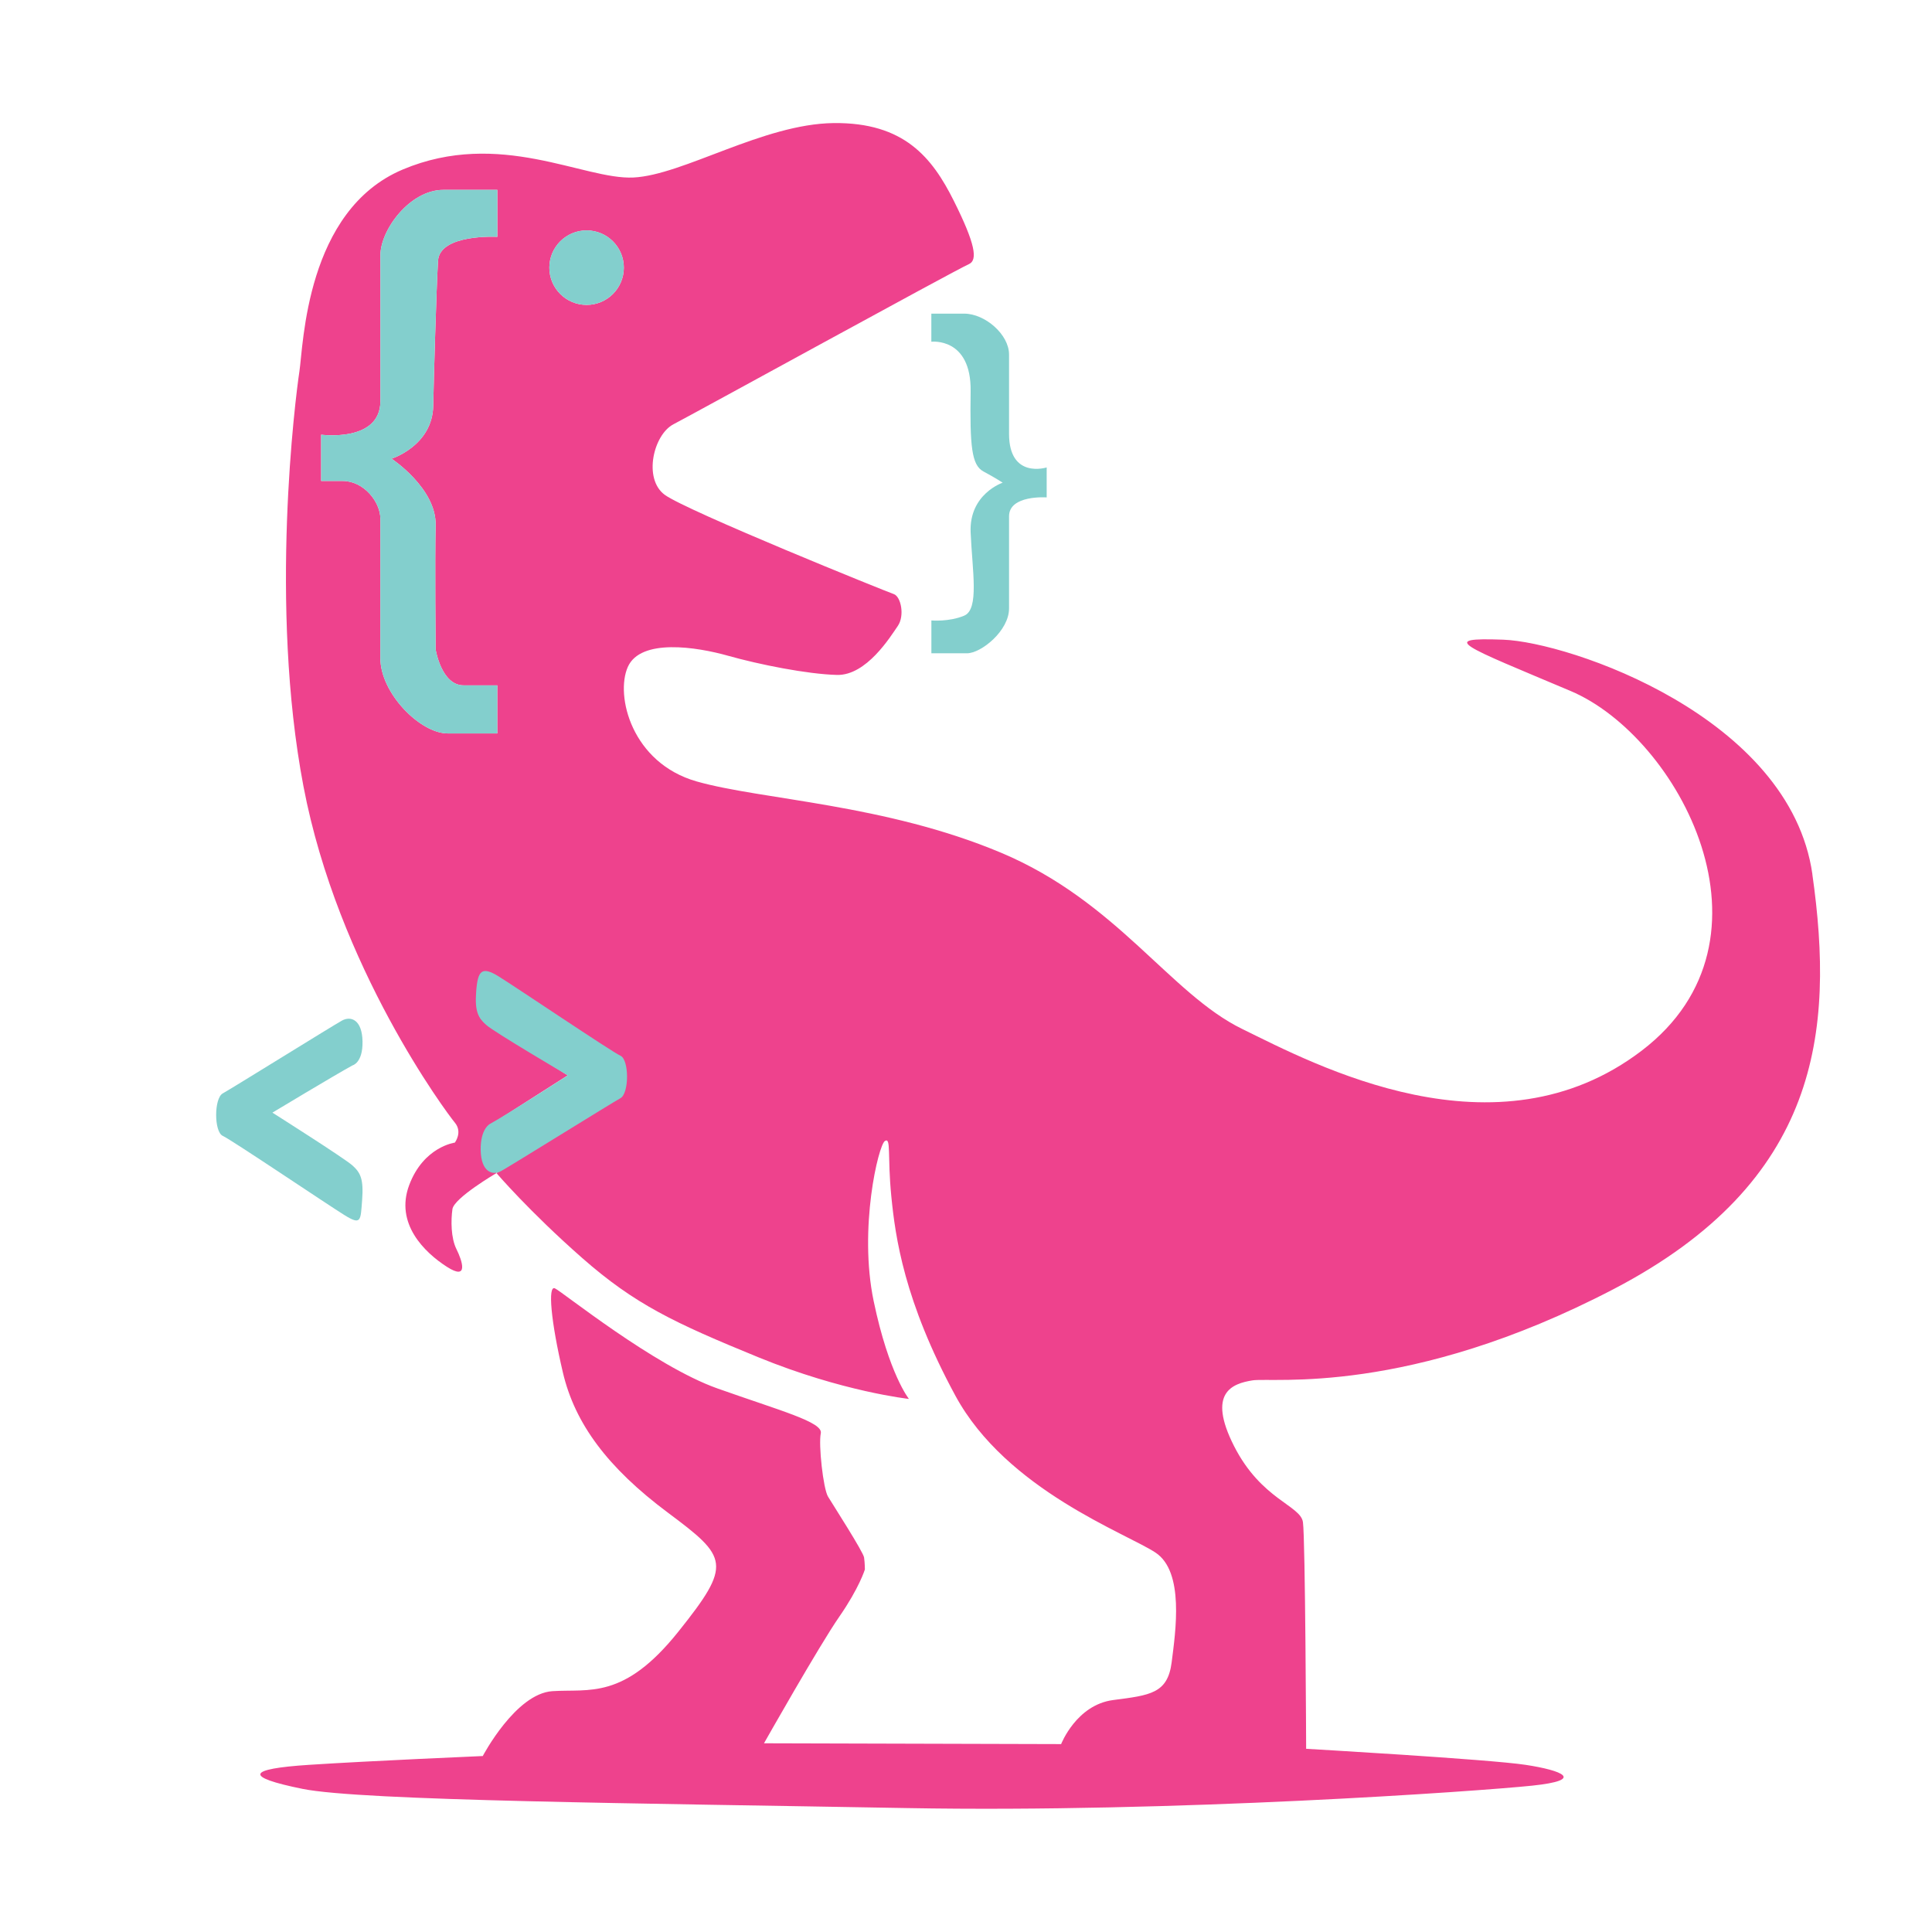
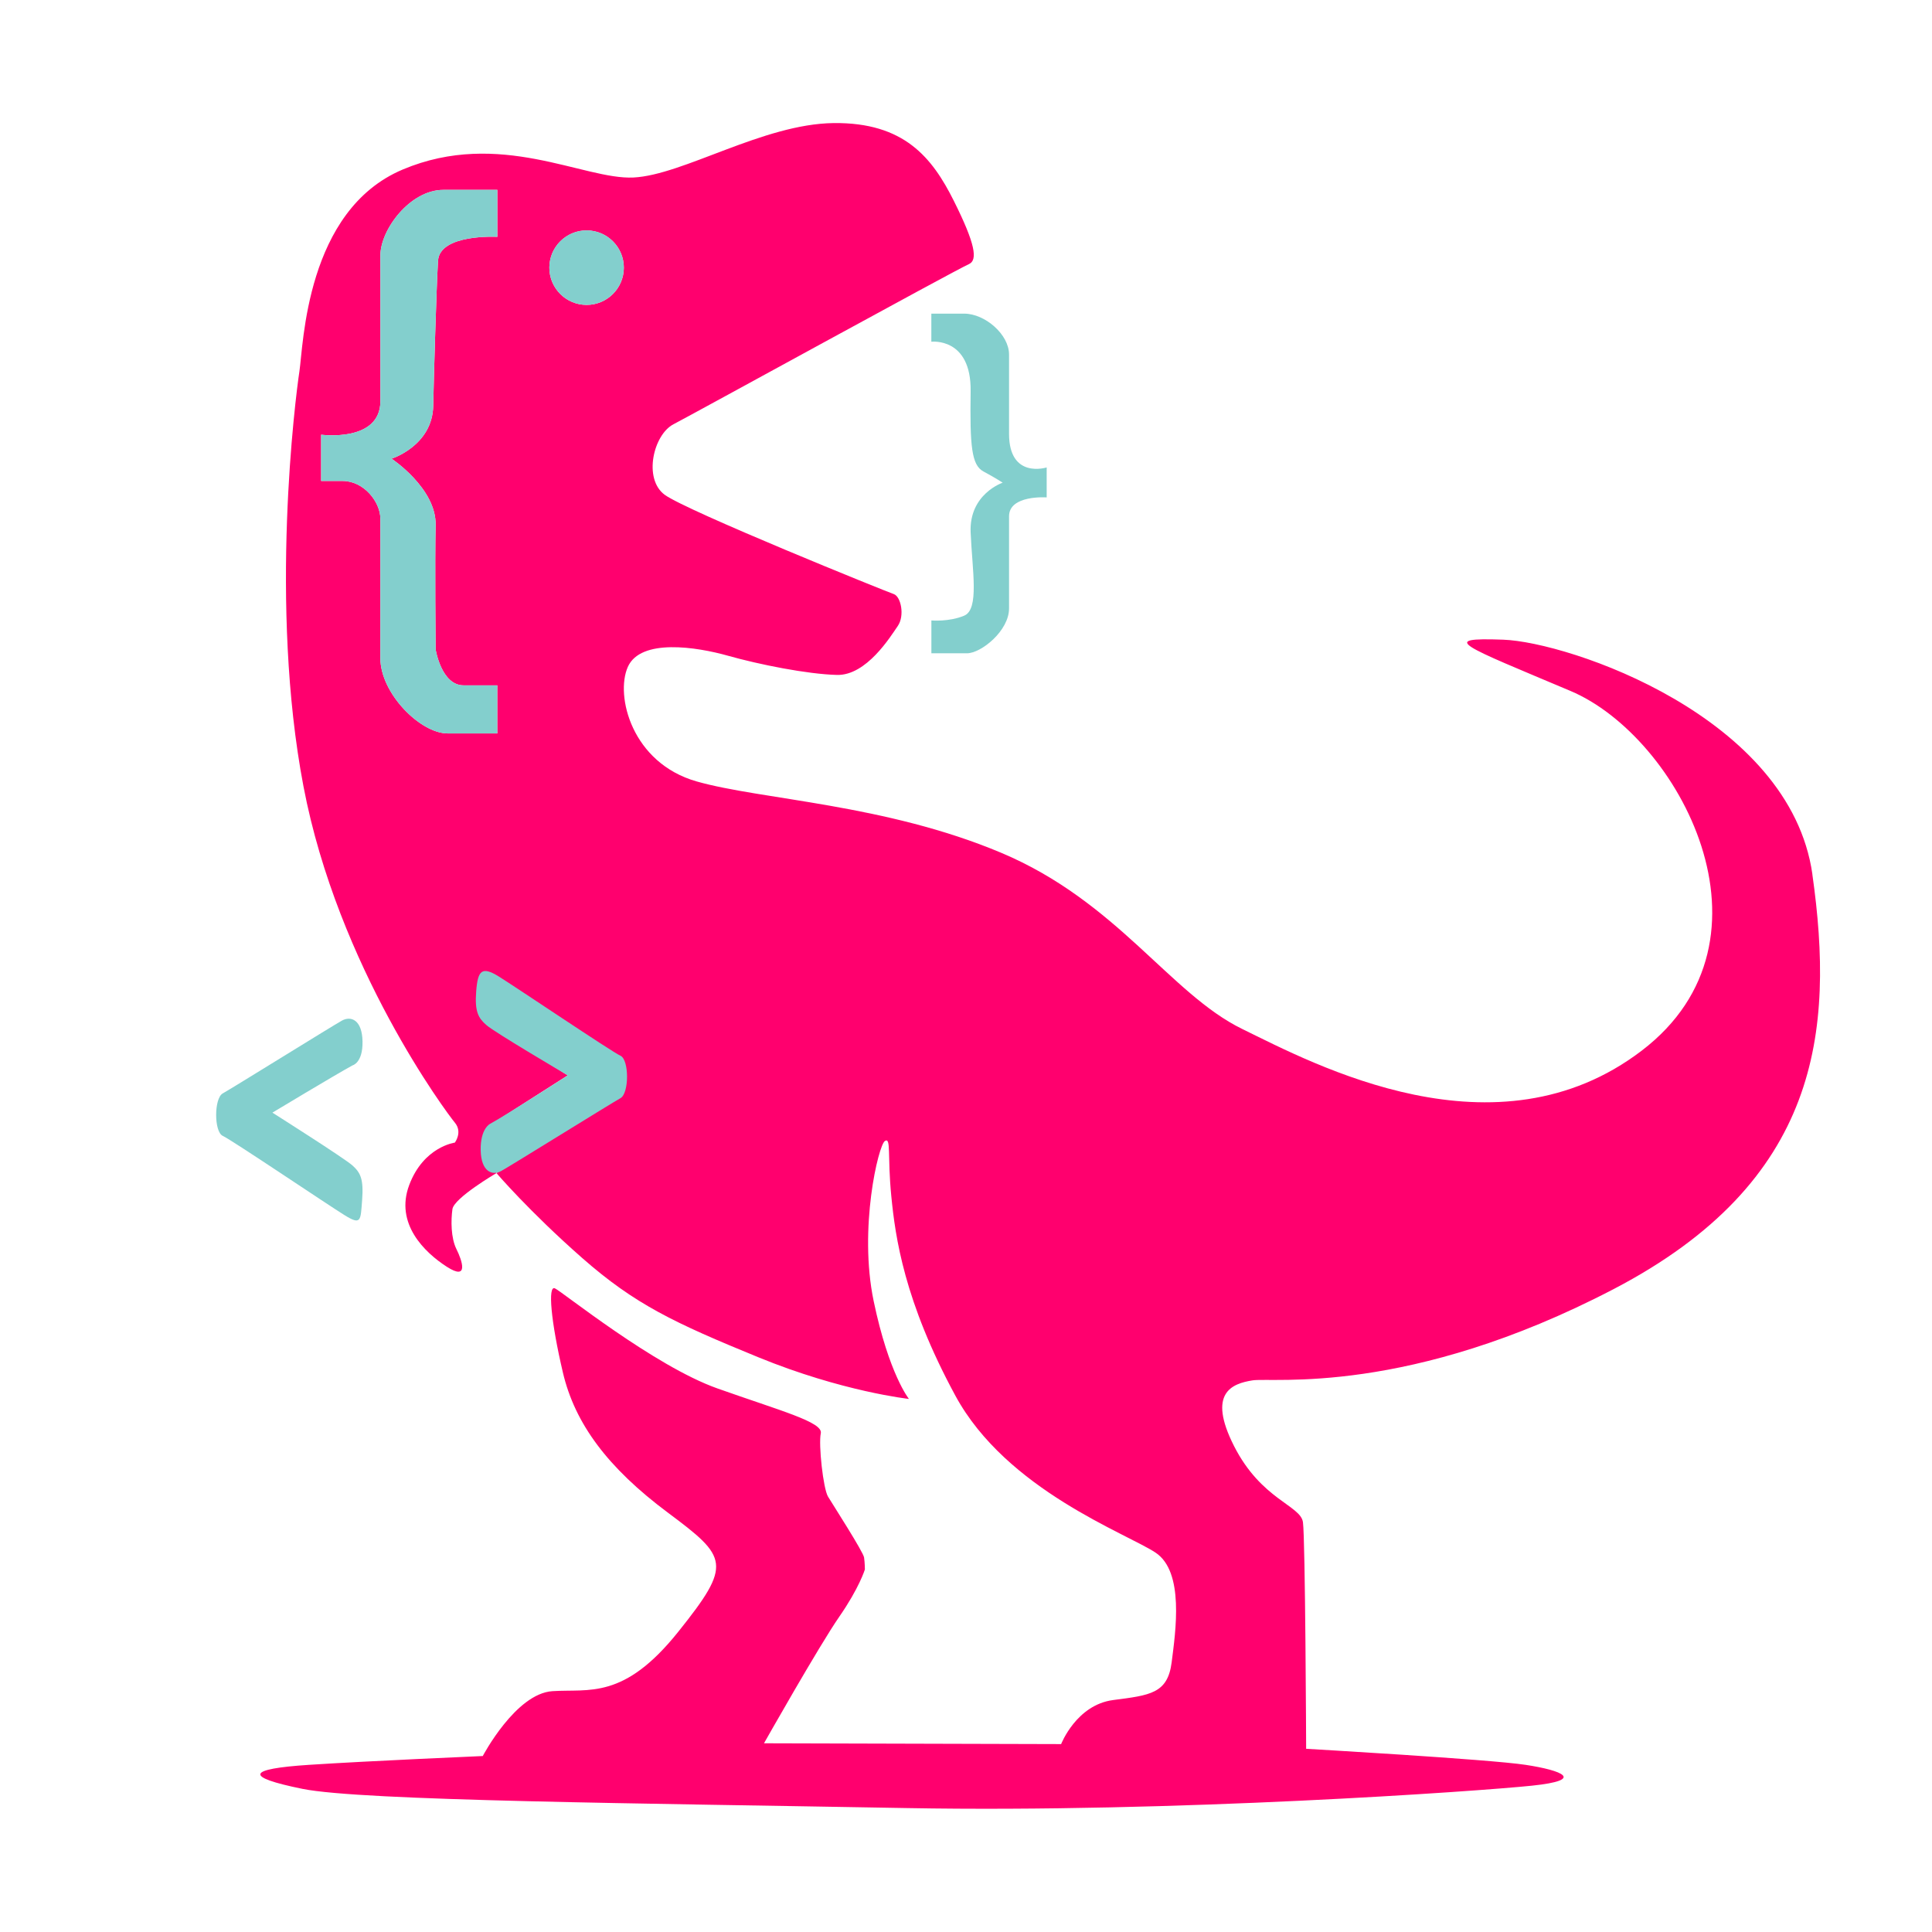
<svg xmlns="http://www.w3.org/2000/svg" id="uuid-d2d6db95-7694-464c-97ec-ee969f851cbc" data-name="Layer 1" viewBox="0 0 500 500">
-   <circle cx="143.42" cy="60.05" r=".41" style="fill: #2fb885;" />
-   <path d="M469.05,226.28c-5.8-40.83-63.01-60.11-80.01-60.73-17-.62-10.57,1.45,17.41,13.27,27.98,11.81,56.17,64.26,18.45,93.07-37.72,28.81-84.78,3.52-103.43-5.6-18.66-9.12-32.34-32.96-62.39-45.6-30.06-12.64-61.98-13.68-78.77-18.45-16.79-4.77-21.14-22.18-17.83-29.64,3.32-7.46,17.83-5.18,25.91-2.9,8.08,2.28,20.52,4.77,28.19,4.97,7.67.21,13.89-9.95,15.75-12.64,1.87-2.69.83-7.67-1.04-8.29s-53.69-21.56-59.28-25.7c-5.6-4.15-2.9-15.55,2.28-18.24,5.18-2.69,72.18-39.5,76.49-41.46,2.28-1.04,1.66-5.18-3.94-16.38-5.6-11.19-12.85-20.31-31.09-20.11-18.24.21-38.97,13.47-51.82,14.09s-34.62-12.64-59.7-2.07c-25.08,10.57-25.7,45.39-26.74,52.23-1.04,6.84-7.88,60.53,1.04,107.37,8.91,46.84,37.1,84.57,39.18,87.06,2.07,2.49,0,5.18,0,5.18,0,0-8.08,1.04-11.81,10.99-3.73,9.95,3.94,17.41,9.74,21.14,5.8,3.73,3.94-1.66,2.49-4.56-1.45-2.9-1.45-7.46-1.04-10.36.41-2.9,11.4-9.33,11.4-9.33,0,0-1.87-3.32-1.87-7.46s.83-5.39.83-5.39l19.48-12.44s-14.3-9.12-19.28-12.02c-4.97-2.9-4.15-4.97-3.73-9.74s3.73-4.15,3.73-4.15l33.16,21.35.21,9.12-32.54,20.73s8.5,9.95,22.18,21.97c13.68,12.02,23.84,16.79,45.6,25.7s38.97,10.78,38.97,10.78c0,0-5.18-6.43-9.12-25.29-3.94-18.86,1.24-40.42,2.9-41.46,1.66-1.04.62,3.73,1.66,14.3,1.04,10.57,3.32,27.15,16.58,51.61,13.27,24.46,44.36,35.65,51.82,40.63,7.46,4.97,5.18,20.31,4.15,28.4-1.04,8.08-5.6,8.5-15.13,9.74s-13.47,11.4-13.47,11.4l-76.9-.21s14.3-25.29,19.48-32.75c5.18-7.46,6.63-12.23,6.63-12.23,0,0,0-1.66-.21-3.11s-8.08-13.68-9.33-15.75-2.49-13.47-1.87-16.38c.62-2.9-10.36-5.8-26.74-11.61-16.38-5.8-40.21-25.08-42.08-25.91-1.87-.83-1.04,8.5,2.07,21.76,3.11,13.27,11.61,24.67,27.15,36.27,15.55,11.61,16.79,13.27,2.69,30.88-14.09,17.62-23.01,14.72-32.54,15.34s-18.03,16.79-18.03,16.79c0,0-29.02,1.24-44.98,2.28-15.96,1.04-17,3.11-1.66,6.22,15.34,3.11,87.68,3.73,156.5,4.97,68.82,1.24,147.79-4.35,161.68-5.8,13.89-1.45,7.88-3.94-1.66-5.39-9.53-1.45-56.79-4.15-56.79-4.15,0,0-.21-54.31-.83-58.66-.62-4.35-10.78-5.8-17.83-19.69-7.05-13.89-.41-16.17,4.77-17,5.18-.83,40.21,4.15,93.48-23.63,53.27-27.78,57.21-66.54,51.41-107.37ZM128.7,61.29s-14.92-.83-15.34,6.22-1.11,30.68-1.24,37.52c-.21,10.36-10.78,13.68-10.78,13.68,0,0,11.61,7.67,11.4,17.2-.21,9.53,0,32.13,0,32.13,0,0,1.45,9.33,7.25,9.33h8.71v12.44h-12.85c-7.05,0-17.41-10.36-17.41-19.48v-36.07c0-4.35-4.25-9.79-9.79-9.79h-5.54v-11.97s15.34,2.07,15.34-8.71v-37.72c0-6.63,7.67-16.93,16.27-16.93h13.99v12.16ZM151.81,78.91c-5.32,0-9.64-4.32-9.64-9.64s4.32-9.64,9.64-9.64,9.64,4.32,9.64,9.64-4.32,9.64-9.64,9.64Z" style="fill: #ee428d;" />
+   <circle cx="143.42" cy="60.05" r=".41" style="fill: #00F5D4;" />
+   <path d="M469.05,226.28c-5.8-40.83-63.01-60.11-80.01-60.73-17-.62-10.57,1.45,17.41,13.27,27.98,11.81,56.17,64.26,18.45,93.07-37.72,28.81-84.78,3.52-103.43-5.6-18.66-9.12-32.34-32.96-62.39-45.6-30.06-12.64-61.98-13.68-78.77-18.45-16.79-4.77-21.14-22.18-17.83-29.64,3.32-7.46,17.83-5.18,25.91-2.9,8.08,2.28,20.52,4.77,28.19,4.97,7.67.21,13.89-9.95,15.75-12.64,1.87-2.69.83-7.67-1.04-8.29s-53.69-21.56-59.28-25.7c-5.6-4.15-2.9-15.55,2.28-18.24,5.18-2.69,72.18-39.5,76.49-41.46,2.28-1.04,1.66-5.18-3.94-16.38-5.6-11.19-12.85-20.31-31.09-20.11-18.24.21-38.97,13.47-51.82,14.09s-34.62-12.64-59.7-2.07c-25.08,10.57-25.7,45.39-26.74,52.23-1.04,6.84-7.88,60.53,1.04,107.37,8.91,46.84,37.1,84.57,39.18,87.06,2.07,2.49,0,5.18,0,5.18,0,0-8.08,1.04-11.81,10.99-3.73,9.95,3.94,17.41,9.74,21.14,5.8,3.73,3.94-1.66,2.49-4.56-1.45-2.9-1.45-7.46-1.04-10.36.41-2.9,11.4-9.33,11.4-9.33,0,0-1.87-3.32-1.87-7.46s.83-5.39.83-5.39l19.48-12.44s-14.3-9.12-19.28-12.02c-4.97-2.9-4.15-4.97-3.73-9.74s3.73-4.15,3.73-4.15l33.16,21.35.21,9.12-32.54,20.73s8.5,9.95,22.18,21.97c13.68,12.02,23.84,16.79,45.6,25.7s38.97,10.78,38.97,10.78c0,0-5.18-6.43-9.12-25.29-3.94-18.86,1.24-40.42,2.9-41.46,1.66-1.04.62,3.73,1.66,14.3,1.04,10.57,3.32,27.15,16.58,51.61,13.27,24.46,44.36,35.65,51.82,40.63,7.46,4.97,5.18,20.31,4.15,28.4-1.04,8.08-5.6,8.5-15.13,9.74s-13.47,11.4-13.47,11.4l-76.9-.21s14.3-25.29,19.48-32.75c5.18-7.46,6.63-12.23,6.63-12.23,0,0,0-1.66-.21-3.11s-8.08-13.68-9.33-15.75-2.49-13.47-1.87-16.38c.62-2.9-10.36-5.8-26.74-11.61-16.38-5.8-40.21-25.08-42.08-25.91-1.87-.83-1.04,8.5,2.07,21.76,3.11,13.27,11.61,24.67,27.15,36.27,15.55,11.61,16.79,13.27,2.69,30.88-14.09,17.62-23.01,14.72-32.54,15.34s-18.03,16.79-18.03,16.79c0,0-29.02,1.24-44.98,2.28-15.96,1.04-17,3.11-1.66,6.22,15.34,3.11,87.68,3.73,156.5,4.97,68.82,1.24,147.79-4.35,161.68-5.8,13.89-1.45,7.88-3.94-1.66-5.39-9.53-1.45-56.79-4.15-56.79-4.15,0,0-.21-54.31-.83-58.66-.62-4.35-10.78-5.8-17.83-19.69-7.05-13.89-.41-16.17,4.77-17,5.18-.83,40.21,4.15,93.48-23.63,53.27-27.78,57.21-66.54,51.41-107.37ZM128.7,61.29s-14.92-.83-15.34,6.22-1.11,30.68-1.24,37.52c-.21,10.36-10.78,13.68-10.78,13.68,0,0,11.61,7.67,11.4,17.2-.21,9.53,0,32.13,0,32.13,0,0,1.45,9.33,7.25,9.33h8.71v12.44h-12.85c-7.05,0-17.41-10.36-17.41-19.48v-36.07c0-4.35-4.25-9.79-9.79-9.79h-5.54v-11.97s15.34,2.07,15.34-8.71v-37.72c0-6.63,7.67-16.93,16.27-16.93h13.99v12.16ZM151.81,78.91c-5.32,0-9.64-4.32-9.64-9.64s4.32-9.64,9.64-9.64,9.64,4.32,9.64,9.64-4.32,9.64-9.64,9.64Z" style="fill: #FF006E;" />
  <path d="M241.04,88.44s10.36-1.24,10.16,12.85.21,19.07,3.32,20.73,4.97,2.9,4.97,2.9c0,0-8.71,2.9-8.29,12.85s2.28,19.9-1.66,21.56-8.5,1.24-8.5,1.24v8.5h9.22c3.63,0,10.88-5.8,10.88-11.61v-23.84c0-5.6,9.74-4.89,9.74-4.89v-7.76s-9.74,3.11-9.74-8.71v-20.52c0-5.18-6.22-10.57-11.61-10.57h-8.5v7.25Z" style="fill: #83cfcd;" />
  <path d="M91.23,275.72c-4.56,2.49-20.73,12.23-20.73,12.23,0,0,18.66,11.81,20.73,13.68s2.9,3.52,2.49,8.91c-.41,5.39-.21,6.63-4.56,3.94s-29.23-19.48-31.51-20.52-2.28-9.74,0-10.99,28.6-17.62,30.88-18.86,5.18-.21,5.29,5.39-2.59,6.22-2.59,6.22Z" style="fill: #83cfcd;" />
  <path d="M128.7,61.29s-14.92-.83-15.34,6.22-1.11,30.68-1.24,37.52c-.21,10.36-10.78,13.68-10.78,13.68,0,0,11.61,7.67,11.4,17.2-.21,9.53,0,32.13,0,32.13,0,0,1.45,9.33,7.25,9.33h8.71v12.44h-12.85c-7.05,0-17.41-10.36-17.41-19.48v-36.07c0-4.35-4.25-9.79-9.79-9.79h-5.54v-11.97s15.34,2.07,15.34-8.71v-37.72c0-6.63,7.67-16.93,16.27-16.93h13.99v12.16Z" style="fill: #83cfcd;" />
  <circle cx="151.81" cy="69.27" r="9.64" transform="translate(49.52 201.1) rotate(-76.72)" style="fill: #83cfcd;" />
  <path d="M126.81,290.86c4.56-2.49,20.13-12.55,20.13-12.55,0,0-18.99-11.16-21.06-13.02s-3.06-3.39-2.64-8.78,1.47-6.5,5.82-3.81,29.23,19.48,31.51,20.52,2.28,9.74,0,10.99-28.6,17.62-30.88,18.86-5.18.21-5.29-5.39c-.1-5.6,2.41-6.82,2.41-6.82Z" style="fill: #83cfcd;" />
</svg>
